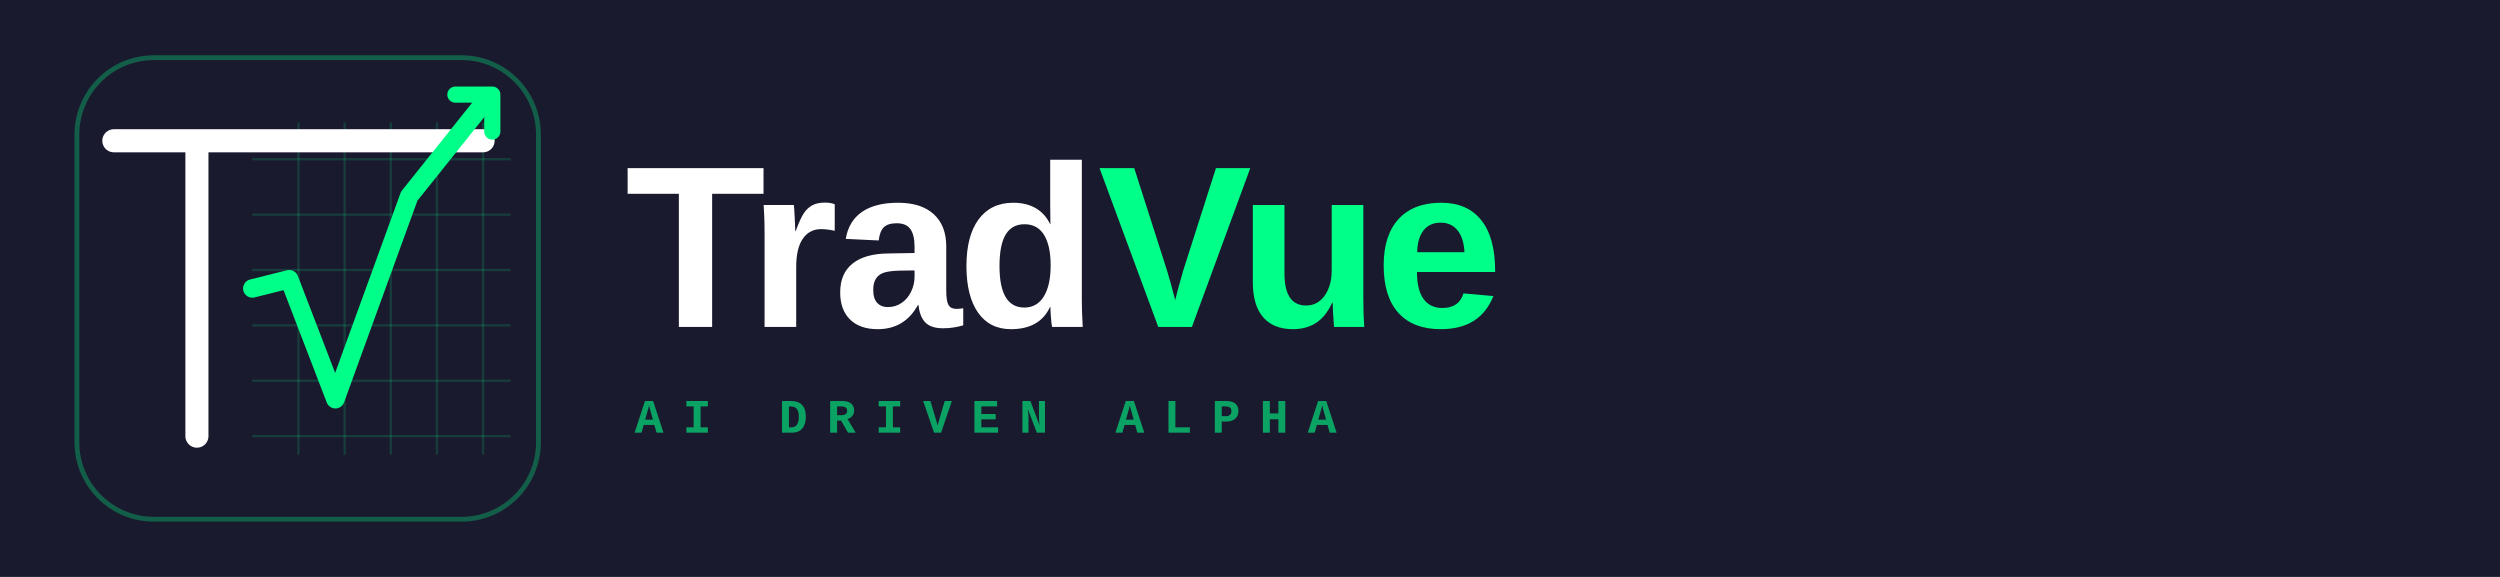
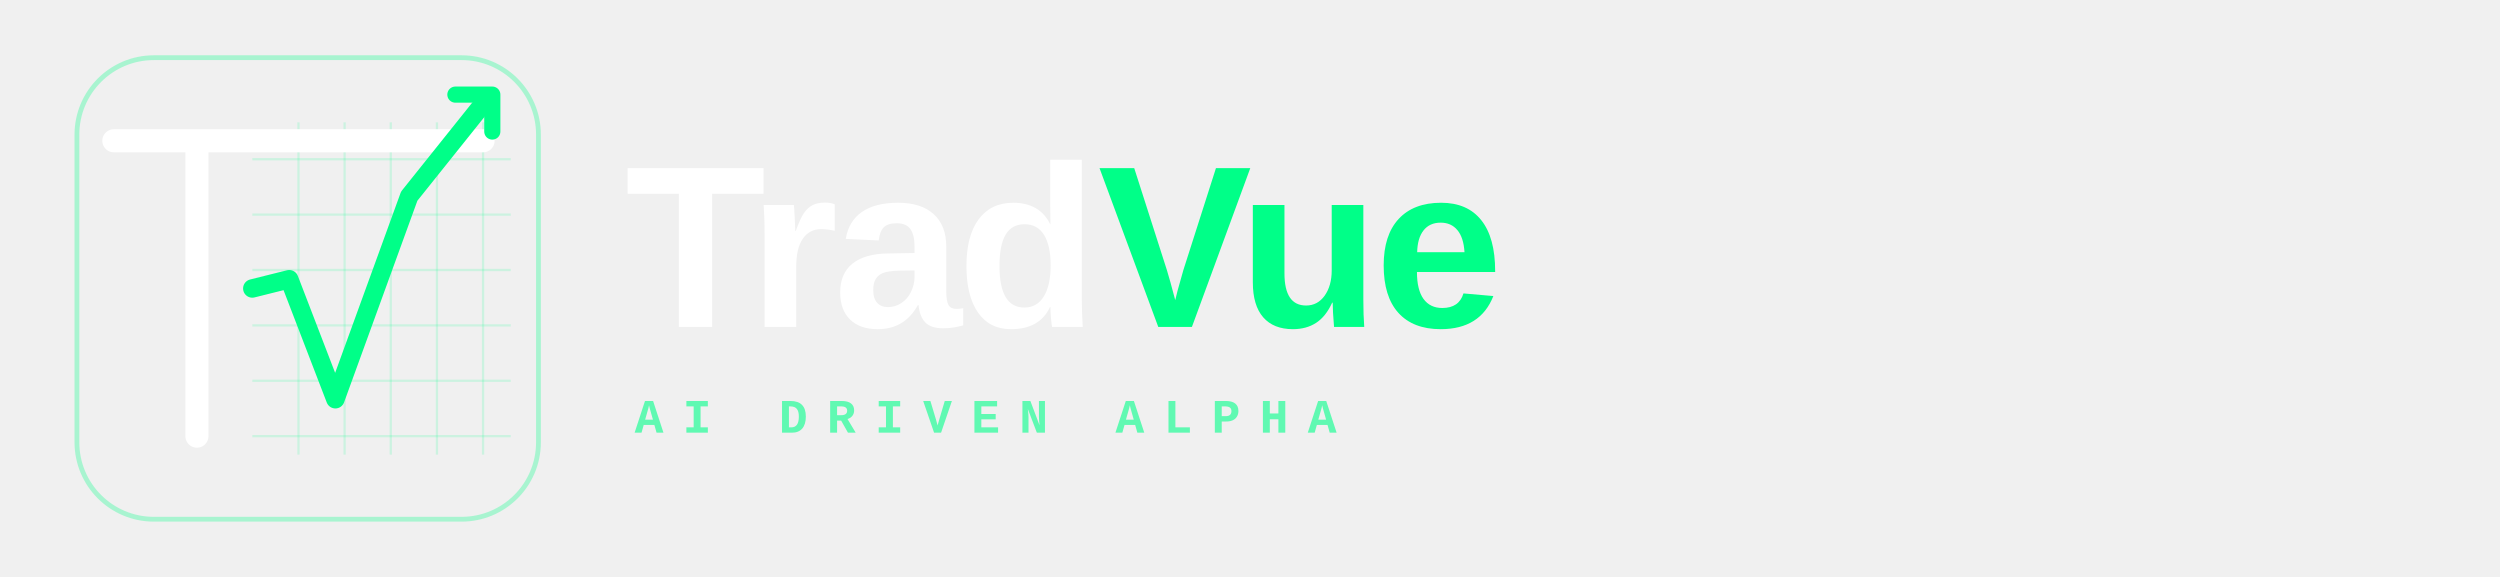
<svg xmlns="http://www.w3.org/2000/svg" width="520" height="120" viewBox="0 0 520 120">
-   <rect width="520" height="120" fill="#1a1a2e" />
+   <rect width="520" height="120" fill="transparent" />
  <g transform="translate(16, 12)">
-     <rect width="96" height="96" rx="16" fill="#1a1a2e" stroke="#00ff88" stroke-width="1" stroke-opacity="0.3" />
+     <rect width="96" height="96" rx="16" fill="transparent" stroke="#00ff88" stroke-width="1" stroke-opacity="0.3" />
    <g transform="scale(0.96)">
      <line x1="48" y1="14" x2="48" y2="86" stroke="#00ff88" stroke-width="0.5" opacity="0.15" />
      <line x1="58" y1="14" x2="58" y2="86" stroke="#00ff88" stroke-width="0.5" opacity="0.15" />
      <line x1="68" y1="14" x2="68" y2="86" stroke="#00ff88" stroke-width="0.5" opacity="0.15" />
      <line x1="78" y1="14" x2="78" y2="86" stroke="#00ff88" stroke-width="0.5" opacity="0.15" />
      <line x1="88" y1="14" x2="88" y2="86" stroke="#00ff88" stroke-width="0.5" opacity="0.15" />
      <line x1="38" y1="22" x2="94" y2="22" stroke="#00ff88" stroke-width="0.5" opacity="0.15" />
      <line x1="38" y1="34" x2="94" y2="34" stroke="#00ff88" stroke-width="0.5" opacity="0.15" />
      <line x1="38" y1="46" x2="94" y2="46" stroke="#00ff88" stroke-width="0.5" opacity="0.15" />
      <line x1="38" y1="58" x2="94" y2="58" stroke="#00ff88" stroke-width="0.5" opacity="0.15" />
      <line x1="38" y1="70" x2="94" y2="70" stroke="#00ff88" stroke-width="0.5" opacity="0.15" />
      <line x1="38" y1="82" x2="94" y2="82" stroke="#00ff88" stroke-width="0.5" opacity="0.15" />
      <path d="M 8 18 L 88 18 M 26 18 L 26 82" fill="none" stroke="#ffffff" stroke-width="5" stroke-linecap="round" stroke-linejoin="round" />
      <path d="M 38 50 L 46 48 L 56 74 L 72 30 L 88 10" fill="none" stroke="#00ff88" stroke-width="4" stroke-linecap="round" stroke-linejoin="round" />
      <path d="M 82 8 L 90 8 L 90 16" fill="none" stroke="#00ff88" stroke-width="3.5" stroke-linecap="round" stroke-linejoin="round" />
    </g>
  </g>
  <text x="130" y="68" font-family="Arial Black, Arial, Helvetica, sans-serif" font-weight="900" font-size="48" fill="#ffffff" letter-spacing="-1">Trad<tspan fill="#00ff88">Vue</tspan>
  </text>
  <text x="132" y="90" font-family="Courier New, monospace" font-weight="700" font-size="10" fill="#00ff88" opacity="0.6" letter-spacing="4">AI DRIVEN ALPHA</text>
</svg>
